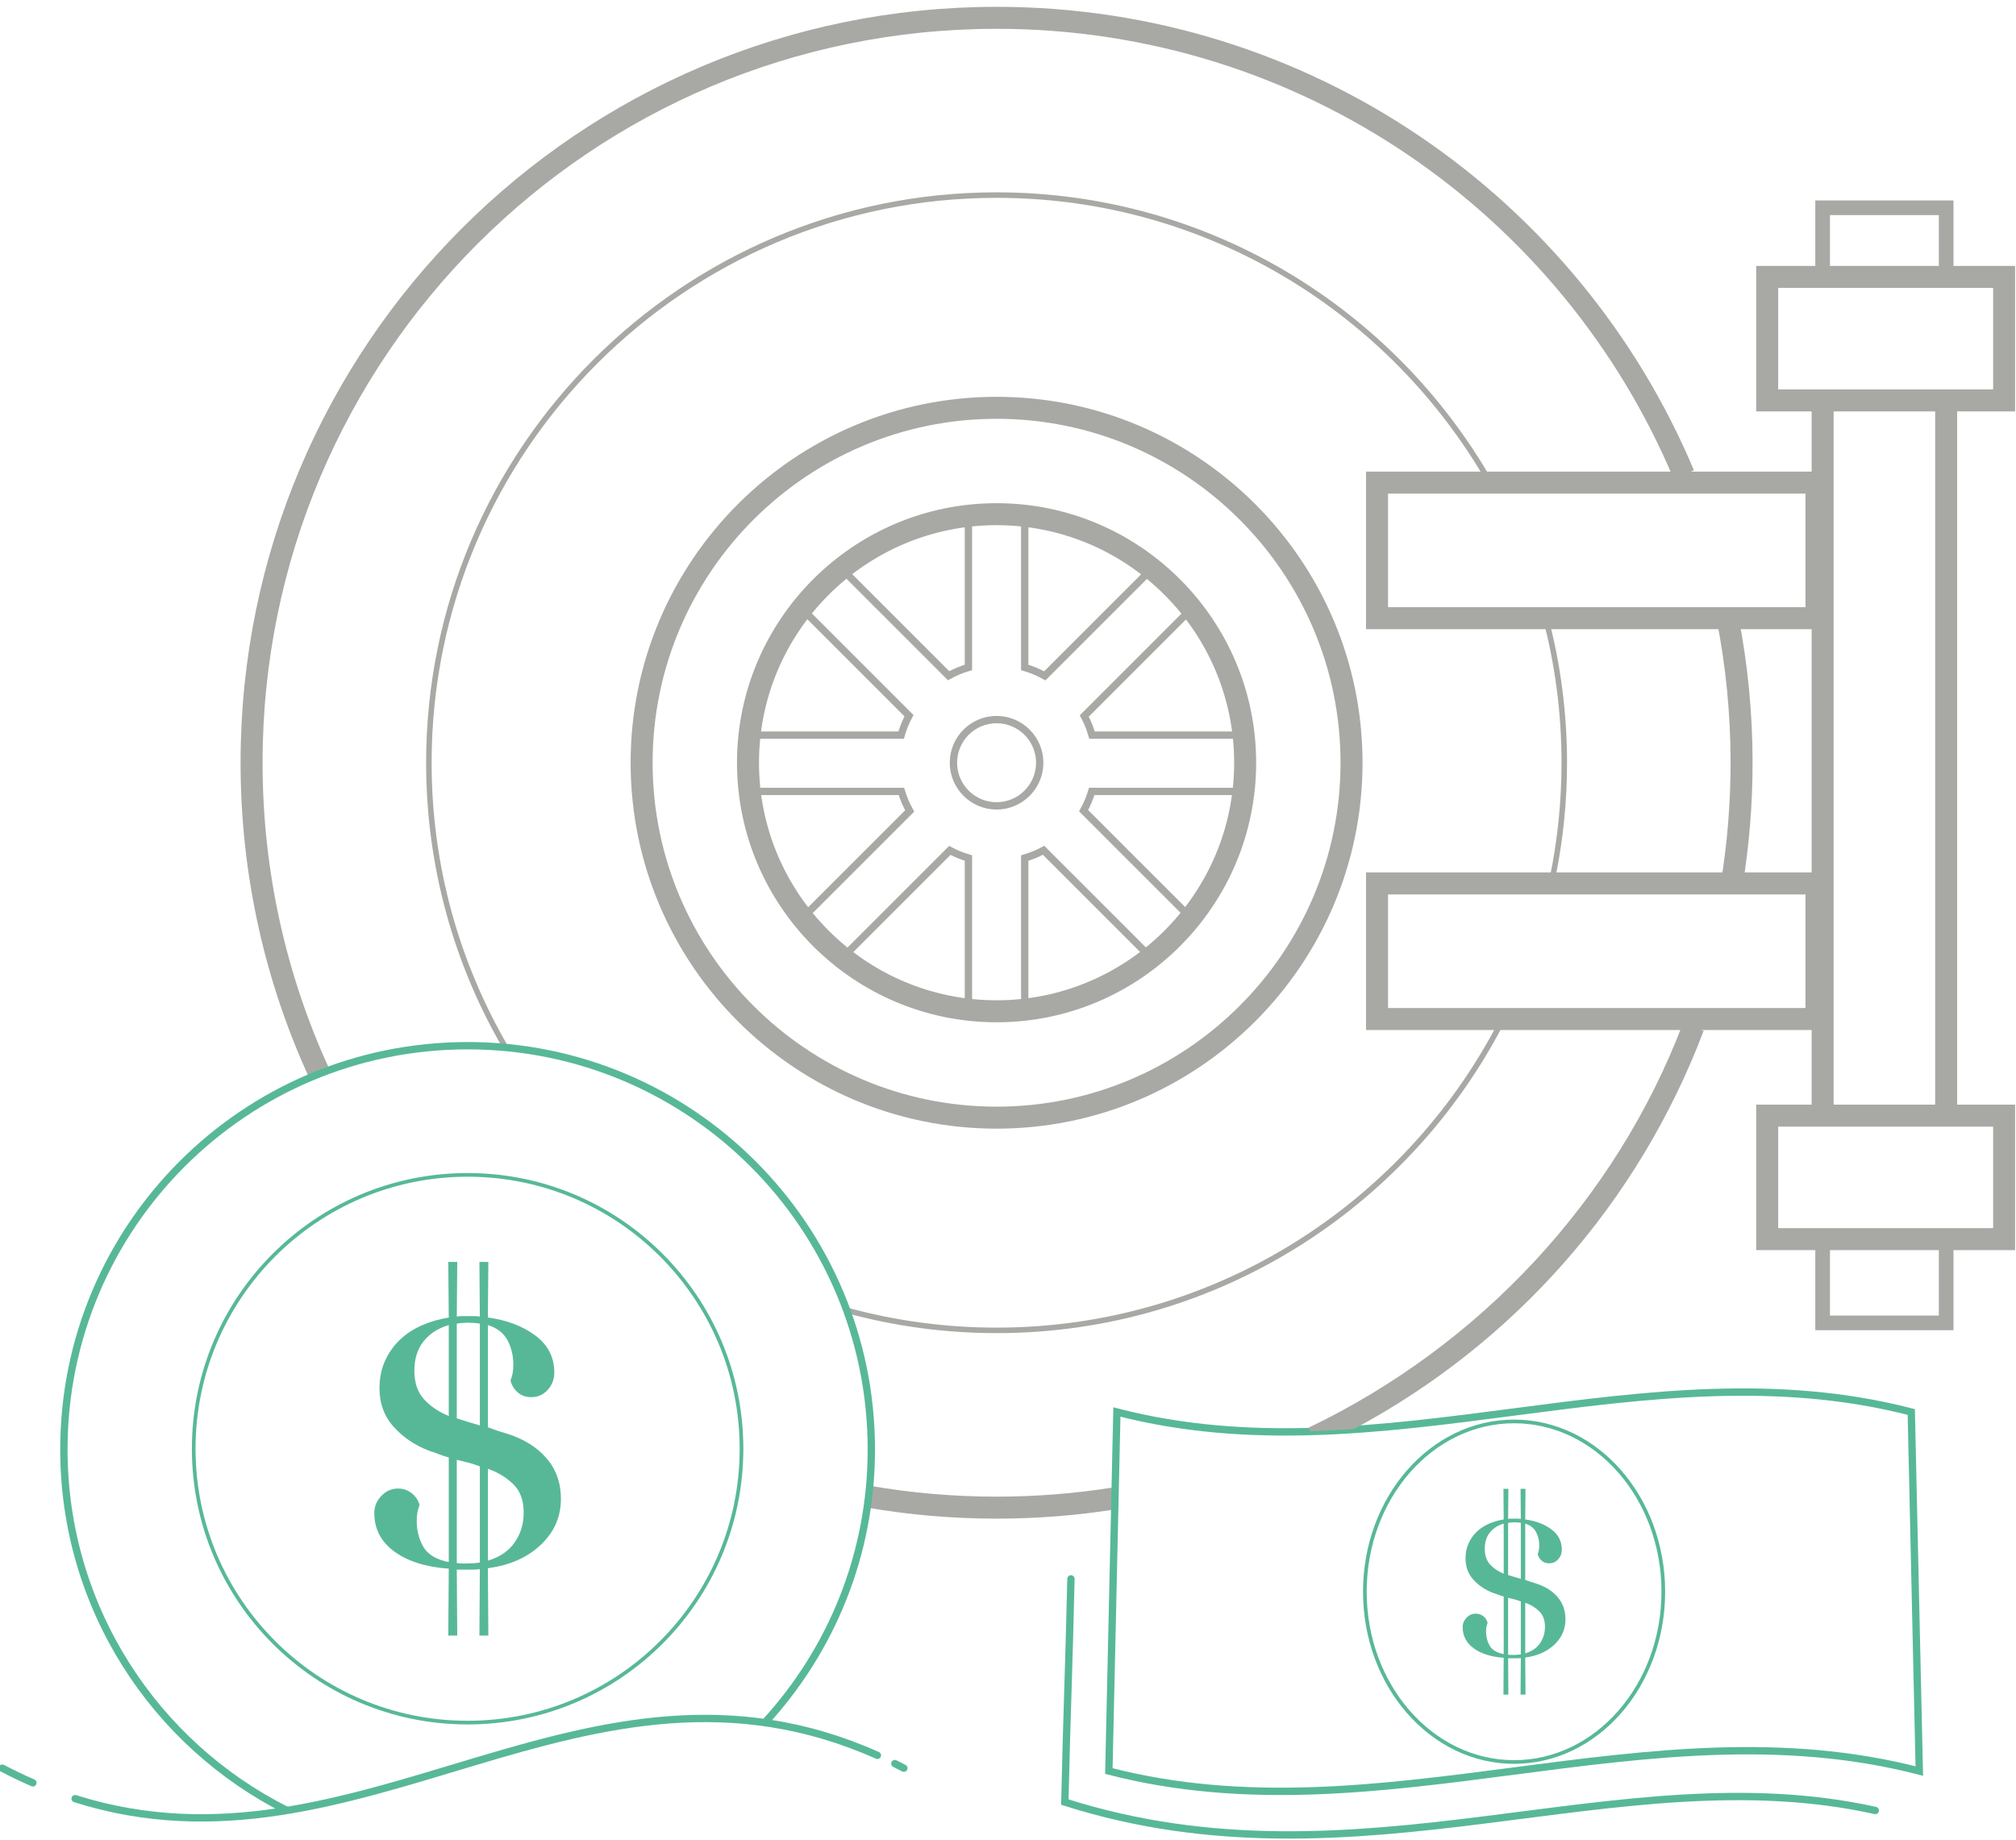
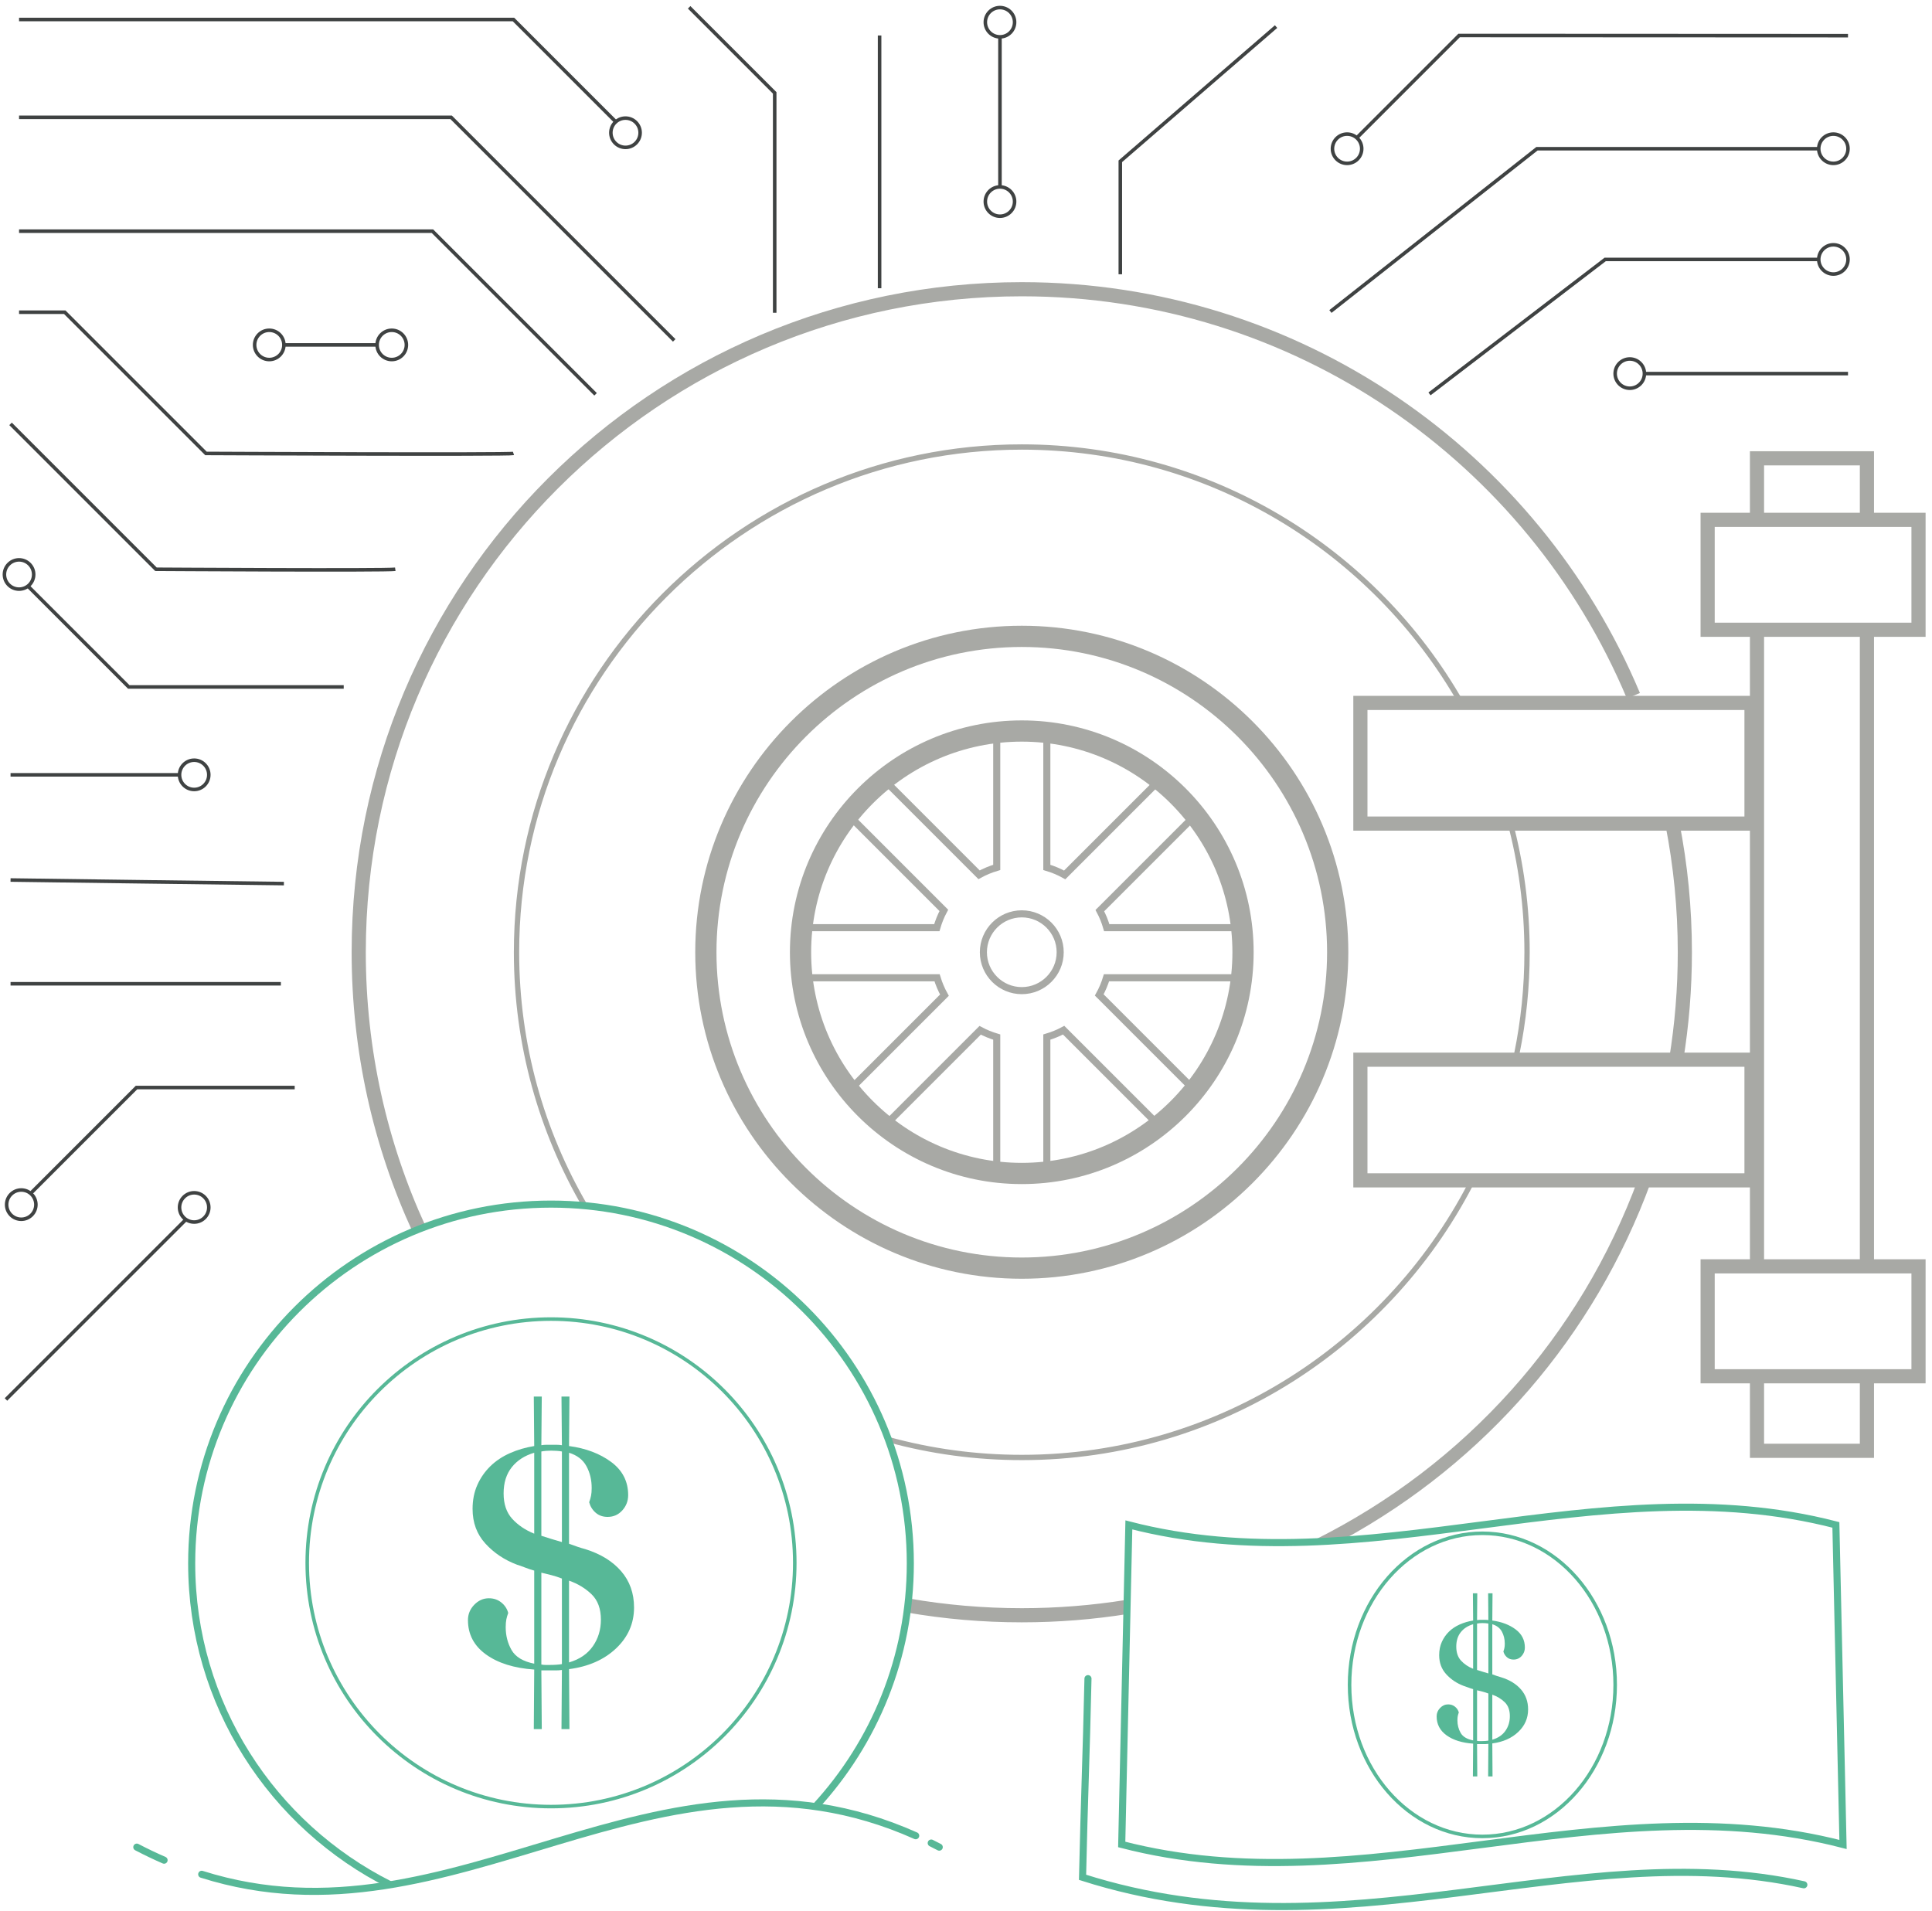
- <svg xmlns="http://www.w3.org/2000/svg" width="275px" height="251px" viewBox="0 0 275 251" version="1.1">
-   <g id="Social-Content" stroke="none" stroke-width="1" fill="none" fill-rule="evenodd">
-     <g id="Artboard-3" transform="translate(-181, -372)">
-       <g id="Group-288" transform="translate(181, 374)">
-         <path d="M236.238,118.525 C237.112,113.165 237.566,107.663 237.566,102.055 C237.566,95.307 236.908,88.713 235.654,82.334" id="Stroke-251" stroke="#A8A9A5" stroke-width="3" />
-         <path d="M118.481,202.185 C124.154,203.167 129.988,203.679 135.941,203.679 C141.437,203.679 146.831,203.243 152.089,202.403" id="Stroke-253" stroke="#A8A9A5" stroke-width="3" />
-         <path d="M229.682,62.742 C214.312,26.138 178.128,0.431 135.941,0.431 C79.816,0.431 34.317,45.93 34.317,102.055 C34.317,117.202 37.63,131.575 43.572,144.488" id="Stroke-255" stroke="#A8A9A5" stroke-width="3" />
-         <path d="M68.991,140.943 C62.323,129.507 58.501,116.219 58.501,102.055 C58.501,59.354 93.241,24.614 135.941,24.614 C164.754,24.614 189.941,40.431 203.278,63.838" id="Stroke-257" stroke="#A8A9A5" stroke-width="0.75" stroke-linecap="round" />
-         <path d="M205.32,136.442 C192.632,161.937 166.299,179.495 135.941,179.495 C128.869,179.495 122.014,178.542 115.501,176.757" id="Stroke-259" stroke="#A8A9A5" stroke-width="0.75" stroke-linecap="round" />
-         <path d="M210.741,81.97 C212.463,88.378 213.382,95.112 213.382,102.055 C213.382,107.393 212.839,112.607 211.805,117.643" id="Stroke-261" stroke="#A8A9A5" stroke-width="0.75" stroke-linecap="round" />
-         <path d="M135.941,150.475 C109.243,150.475 87.522,128.754 87.522,102.055 C87.522,75.356 109.243,53.636 135.941,53.636 C162.64,53.636 184.361,75.356 184.361,102.055 C184.361,128.754 162.64,150.475 135.941,150.475 Z" id="Stroke-263" stroke="#A8A9A5" stroke-width="3" />
-         <path d="M135.941,135.964 C117.245,135.964 102.033,120.752 102.033,102.055 C102.033,83.358 117.245,68.147 135.941,68.147 C154.638,68.147 169.85,83.358 169.85,102.055 C169.85,120.752 154.638,135.964 135.941,135.964 Z" id="Stroke-265" stroke="#A8A9A5" stroke-width="3" />
-         <polygon id="Stroke-267" stroke="#A8A9A5" stroke-width="3" points="187.839 82.334 247.784 82.334 247.784 63.84 187.839 63.84" />
-         <polygon id="Stroke-270" stroke="#A8A9A5" stroke-width="3" points="241.059 52.626 273.38 52.626 273.38 35.778 241.059 35.778" />
-         <polygon id="Stroke-271" stroke="#A8A9A5" stroke-width="3" points="241.059 167.048 273.38 167.048 273.38 150.2 241.059 150.2" />
-         <polyline id="Stroke-272" stroke="#A8A9A5" stroke-width="2" points="265.472 167.048 265.472 178.473 248.623 178.473 248.623 168.025" />
-         <polyline id="Stroke-274" stroke="#A8A9A5" stroke-width="2" points="248.623 35.778 248.623 26.346 265.472 26.346 265.472 35.778" />
-         <polygon id="Stroke-275" stroke="#A8A9A5" stroke-width="3" points="187.839 137.019 247.784 137.019 247.784 118.525 187.839 118.525" />
-         <path d="M135.941,107.94 C132.696,107.94 130.056,105.3 130.056,102.055 C130.056,98.81 132.696,96.169 135.941,96.169 C139.187,96.169 141.827,98.81 141.827,102.055 C141.827,105.3 139.187,107.94 135.941,107.94 Z M169.85,105.969 L169.85,98.291 L148.962,98.291 C148.698,97.377 148.346,96.5 147.905,95.676 L162.712,80.867 L157.284,75.438 L142.52,90.202 C141.66,89.723 140.742,89.337 139.781,89.053 L139.781,68.146 L132.102,68.146 L132.102,89.053 C131.153,89.334 130.247,89.711 129.396,90.182 L114.599,75.385 L109.17,80.815 L123.996,95.64 C123.545,96.474 123.188,97.363 122.92,98.291 L101.882,98.291 L101.882,105.969 L122.959,105.969 C123.241,106.904 123.622,107.794 124.088,108.632 L109.222,123.499 L114.652,128.928 L129.562,114.018 C130.364,114.447 131.214,114.794 132.102,115.056 L132.102,136.115 L139.781,136.115 L139.781,115.056 C140.681,114.791 141.545,114.439 142.356,114.001 L157.23,128.876 L162.66,123.446 L147.814,108.6 C148.272,107.772 148.645,106.891 148.924,105.969 L169.85,105.969 Z" id="Stroke-276" stroke="#A8A9A5" />
-         <path d="M226.889,215.148 C226.889,227.978 217.776,238.379 206.534,238.379 C195.291,238.379 186.178,227.978 186.178,215.148 C186.178,202.317 195.291,191.917 206.534,191.917 C217.776,191.917 226.889,202.317 226.889,215.148 Z" id="Stroke-277" stroke="#57B897" stroke-width="0.5" />
-         <path d="M209.956,217.804 C209.43,217.296 208.797,216.912 208.056,216.653 L208.056,223.556 C208.94,223.296 209.609,222.842 210.064,222.193 C210.518,221.544 210.746,220.795 210.746,219.946 C210.746,219.025 210.482,218.311 209.956,217.804 L209.956,217.804 Z M207.454,216.476 C207.153,216.359 206.864,216.264 206.587,216.193 C206.309,216.122 206.019,216.051 205.719,215.981 L205.719,223.733 C205.835,223.757 205.95,223.769 206.065,223.769 L206.447,223.769 C206.632,223.769 206.811,223.763 206.985,223.751 C207.158,223.739 207.314,223.721 207.454,223.698 L207.454,216.476 Z M207.454,205.75 C207.337,205.727 207.198,205.709 207.037,205.697 C206.875,205.685 206.713,205.679 206.552,205.679 C206.412,205.679 206.268,205.685 206.118,205.697 C205.968,205.709 205.835,205.727 205.719,205.75 L205.719,212.866 C206.297,213.055 206.875,213.232 207.454,213.396 L207.454,205.75 Z M205.117,205.856 C204.314,206.092 203.684,206.499 203.224,207.077 C202.763,207.656 202.533,208.393 202.533,209.289 C202.533,210.187 202.774,210.901 203.259,211.431 C203.742,211.962 204.362,212.382 205.117,212.689 L205.117,205.856 Z M212.028,222.37 C211.018,223.325 209.693,223.909 208.056,224.122 L208.091,229.185 L207.419,229.185 L207.454,224.194 C207.292,224.216 207.129,224.229 206.968,224.229 L206.482,224.229 L205.719,224.229 L205.755,229.185 L205.082,229.185 L205.117,224.158 C203.418,224.04 202.06,223.616 201.046,222.883 C200.031,222.153 199.523,221.184 199.523,219.981 C199.523,219.485 199.701,219.055 200.055,218.689 C200.409,218.323 200.822,218.14 201.294,218.14 C201.694,218.14 202.043,218.258 202.339,218.493 C202.634,218.73 202.828,219.025 202.923,219.379 C202.852,219.568 202.799,219.75 202.763,219.927 C202.727,220.105 202.71,220.323 202.71,220.582 C202.71,221.29 202.875,221.934 203.205,222.512 C203.536,223.09 204.173,223.474 205.117,223.662 L205.117,215.803 C204.857,215.733 204.592,215.644 204.321,215.537 C204.049,215.432 203.831,215.356 203.666,215.308 C202.604,214.907 201.713,214.311 200.993,213.52 C200.272,212.73 199.913,211.756 199.913,210.6 C199.913,209.845 200.049,209.166 200.32,208.564 C200.592,207.962 200.958,207.438 201.418,206.989 C201.878,206.541 202.427,206.175 203.063,205.892 C203.701,205.609 204.386,205.408 205.117,205.289 L205.082,201.113 L205.755,201.113 L205.719,205.219 C205.857,205.196 205.996,205.184 206.135,205.184 L206.586,205.184 L207.003,205.184 C207.164,205.184 207.314,205.196 207.454,205.219 L207.419,201.113 L208.091,201.113 L208.056,205.289 C209.472,205.479 210.657,205.927 211.613,206.635 C212.569,207.343 213.047,208.276 213.047,209.432 C213.047,209.927 212.882,210.358 212.551,210.724 C212.221,211.09 211.808,211.272 211.312,211.272 C210.911,211.272 210.574,211.155 210.304,210.918 C210.032,210.683 209.849,210.387 209.755,210.033 C209.826,209.845 209.879,209.661 209.914,209.485 C209.949,209.307 209.967,209.089 209.967,208.829 C209.967,208.146 209.819,207.532 209.524,206.989 C209.229,206.447 208.739,206.069 208.056,205.856 L208.056,213.538 C208.316,213.632 208.549,213.715 208.75,213.785 C208.952,213.857 209.184,213.927 209.445,213.998 C210.727,214.4 211.731,215.019 212.455,215.857 C213.181,216.695 213.543,217.715 213.543,218.918 C213.543,220.264 213.037,221.414 212.028,222.37 L212.028,222.37 Z" id="Fill-278" fill="#57B897" />
-         <path d="M261.809,239.612 C224.727,230.01 188.333,249.212 151.258,239.612 C151.623,223.285 151.988,206.958 152.353,190.63 C188.694,200.04 224.367,181.218 260.714,190.63 C261.079,206.958 261.445,223.285 261.809,239.612 Z" id="Stroke-279" stroke="#57B897" />
-         <path d="M255.804,244.992 C220.729,237.214 185.304,256.623 145.253,243.846 C145.532,231.416 145.809,225.825 146.086,213.395" id="Stroke-280" stroke="#57B897" stroke-linecap="round" />
-         <path d="M39.14,244.992 C21.099,235.948 8.715,217.285 8.715,195.73 C8.715,165.315 33.371,140.659 63.786,140.659 C94.202,140.659 118.858,165.315 118.858,195.73 C118.858,210.108 113.347,223.199 104.324,233.008" id="Stroke-281" stroke="#57B897" />
-         <path d="M101.148,195.643 C101.148,216.278 84.42,233.005 63.787,233.005 C43.152,233.005 26.424,216.278 26.424,195.643 C26.424,175.008 43.152,158.281 63.787,158.281 C84.42,158.281 101.148,175.008 101.148,195.643 Z" id="Stroke-282" stroke="#57B897" stroke-width="0.5" stroke-linecap="round" />
-         <path d="M70.002,200.465 C69.046,199.543 67.896,198.847 66.551,198.375 L66.551,210.909 C68.157,210.439 69.372,209.614 70.197,208.435 C71.022,207.257 71.436,205.896 71.436,204.354 C71.436,202.682 70.957,201.386 70.002,200.465 L70.002,200.465 Z M65.457,198.054 C64.911,197.84 64.387,197.668 63.883,197.54 C63.379,197.411 62.854,197.282 62.308,197.153 L62.308,211.231 C62.518,211.275 62.728,211.295 62.937,211.295 L63.631,211.295 C63.966,211.295 64.291,211.285 64.606,211.264 C64.922,211.242 65.205,211.21 65.457,211.166 L65.457,198.054 Z M65.457,178.577 C65.246,178.535 64.994,178.503 64.701,178.482 C64.407,178.46 64.113,178.449 63.819,178.449 C63.566,178.449 63.306,178.46 63.032,178.482 C62.759,178.503 62.518,178.535 62.308,178.577 L62.308,191.497 C63.357,191.841 64.407,192.162 65.457,192.462 L65.457,178.577 Z M61.215,178.771 C59.758,179.199 58.612,179.939 57.776,180.988 C56.94,182.038 56.523,183.378 56.523,185.005 C56.523,186.634 56.961,187.93 57.84,188.895 C58.718,189.859 59.844,190.62 61.215,191.177 L61.215,178.771 Z M73.763,208.756 C71.929,210.491 69.524,211.552 66.551,211.939 L66.614,221.13 L65.394,221.13 L65.457,212.067 C65.163,212.109 64.868,212.131 64.575,212.131 L63.694,212.131 L62.308,212.131 L62.372,221.13 L61.151,221.13 L61.215,212.002 C58.13,211.788 55.665,211.017 53.822,209.689 C51.981,208.361 51.059,206.603 51.059,204.417 C51.059,203.518 51.381,202.736 52.023,202.071 C52.665,201.407 53.416,201.075 54.273,201.075 C55.001,201.075 55.633,201.29 56.169,201.718 C56.705,202.147 57.059,202.682 57.23,203.324 C57.102,203.668 57.005,203.999 56.94,204.32 C56.876,204.643 56.844,205.039 56.844,205.51 C56.844,206.796 57.144,207.964 57.743,209.014 C58.343,210.064 59.5,210.76 61.215,211.103 L61.215,196.833 C60.743,196.704 60.261,196.543 59.77,196.351 C59.275,196.158 58.879,196.02 58.579,195.933 C56.651,195.205 55.033,194.123 53.727,192.687 C52.419,191.252 51.766,189.484 51.766,187.384 C51.766,186.013 52.013,184.78 52.505,183.688 C52.997,182.595 53.662,181.642 54.498,180.827 C55.333,180.014 56.33,179.349 57.486,178.835 C58.644,178.32 59.887,177.957 61.215,177.742 L61.151,170.157 L62.372,170.157 L62.308,177.613 C62.559,177.571 62.811,177.549 63.063,177.549 L63.882,177.549 L64.638,177.549 C64.931,177.549 65.204,177.571 65.457,177.613 L65.394,170.157 L66.614,170.157 L66.551,177.742 C69.121,178.085 71.274,178.899 73.01,180.185 C74.745,181.471 75.613,183.163 75.613,185.263 C75.613,186.162 75.314,186.945 74.713,187.609 C74.112,188.274 73.363,188.605 72.464,188.605 C71.734,188.605 71.123,188.391 70.632,187.963 C70.139,187.534 69.807,186.998 69.636,186.356 C69.765,186.013 69.86,185.68 69.925,185.36 C69.989,185.037 70.021,184.642 70.021,184.17 C70.021,182.928 69.753,181.814 69.217,180.827 C68.682,179.842 67.792,179.156 66.551,178.771 L66.551,192.719 C67.024,192.891 67.445,193.04 67.812,193.169 C68.179,193.298 68.599,193.426 69.073,193.555 C71.401,194.283 73.225,195.408 74.539,196.929 C75.856,198.45 76.514,200.304 76.514,202.489 C76.514,204.932 75.596,207.021 73.763,208.756 L73.763,208.756 Z" id="Fill-283" fill="#57B897" />
-         <path d="M4.486,241.222 C3.104,240.62 1.711,239.955 0.306,239.221" id="Stroke-284" stroke="#57B897" stroke-linecap="round" />
-         <path d="M119.683,237.472 C79.881,219.697 49.13,255.679 10.251,243.383" id="Stroke-285" stroke="#57B897" stroke-linecap="round" />
-         <path d="M123.291,239.221 C122.881,239.006 122.471,238.798 122.062,238.595" id="Stroke-286" stroke="#57B897" stroke-linecap="round" />
-         <path d="M229.586,137.566 C220.405,161.76 201.805,181.623 178.425,192.807 L178.813,193.266 C180.258,193.193 182.76,193.063 184.666,192.963 C206.652,181.183 223.504,162.051 232.391,138.63 L229.586,137.566 Z" id="Fill-287" fill="#A8A9A5" />
-         <path d="M248.623,150.2 L248.623,52.626" id="Stroke-269" stroke="#A8A9A5" stroke-width="3" />
-         <path d="M265.472,52.626 L265.472,150.2" id="Stroke-273" stroke="#A8A9A5" stroke-width="3" />
+ <svg xmlns="http://www.w3.org/2000/svg" width="273px" height="270px" viewBox="0 0 273 270" version="1.1">
+   <g id="Icon" stroke="none" stroke-width="1" fill="none" fill-rule="evenodd">
+     <g id="Artboard-3" transform="translate(-166, -291)">
+       <g id="why" transform="translate(166, 291.89)">
+         <g id="Group" transform="translate(0.62535, 0.1451)" stroke="#3F4242" stroke-width="0.5">
+           <path d="M56.799,47.706 C56.799,48.848 55.873,49.773 54.732,49.773 C53.589,49.773 52.663,48.848 52.663,47.706 C52.663,46.564 53.589,45.638 54.732,45.638 C55.873,45.638 56.799,46.564 56.799,47.706 Z" id="Stroke-277" />
+           <path d="M3.529,81.612 C2.721,82.419 1.413,82.419 0.605,81.612 C-0.202,80.804 -0.202,79.495 0.605,78.688 C1.413,77.88 2.721,77.88 3.529,78.688 C4.337,79.495 4.337,80.804 3.529,81.612 Z" id="Stroke-278" />
+           <path d="M89.222,19.186 C88.414,19.993 87.105,19.993 86.298,19.186 C85.491,18.378 85.491,17.069 86.298,16.262 C87.105,15.454 88.414,15.454 89.222,16.262 C90.03,17.069 90.03,18.378 89.222,19.186 Z" id="Stroke-279" />
+           <path d="M142.135,28.911 C141.327,29.719 140.018,29.719 139.21,28.911 C138.404,28.104 138.404,26.794 139.21,25.987 C140.018,25.18 141.327,25.18 142.135,25.987 C142.943,26.794 142.943,28.104 142.135,28.911 Z" id="Stroke-280" />
+           <path d="M142.135,3.566 C141.327,4.374 140.018,4.374 139.21,3.566 C138.404,2.759 138.404,1.449 139.21,0.642 C140.018,-0.165 141.327,-0.165 142.135,0.642 C142.943,1.449 142.943,2.759 142.135,3.566 Z" id="Stroke-281" />
+           <path d="M39.49,47.706 C39.49,48.848 38.564,49.773 37.423,49.773 C36.28,49.773 35.354,48.848 35.354,47.706 C35.354,46.564 36.28,45.638 37.423,45.638 C38.564,45.638 39.49,46.564 39.49,47.706 Z" id="Stroke-282" />
+           <path d="M28.879,108.46 C28.879,109.602 27.953,110.528 26.812,110.528 C25.67,110.528 24.744,109.602 24.744,108.46 C24.744,107.318 25.67,106.393 26.812,106.393 C27.953,106.393 28.879,107.318 28.879,108.46 Z" id="Stroke-283" />
+           <path d="M25.35,171.053 C24.542,170.246 24.542,168.937 25.35,168.129 C26.158,167.322 27.466,167.322 28.274,168.129 C29.081,168.937 29.081,170.246 28.274,171.053 C27.466,171.861 26.158,171.861 25.35,171.053 Z" id="Stroke-284" />
+           <path d="M71.932,63.042 C71.342,63.239 28.48,63.042 28.48,63.042 L8.523,43.085 L2.068,43.085" id="Stroke-285" />
+           <path d="M55.231,79.41 C53.854,79.607 21.413,79.41 21.413,79.41 L0.866,58.864" id="Stroke-286" />
+           <path d="M39.49,47.706 L52.663,47.706" id="Stroke-287" />
+           <polyline id="Stroke-288" points="83.532 54.686 60.478 31.632 2.067 31.632" />
+           <polyline id="Stroke-289" points="94.644 47.068 63.123 15.547 2.068 15.547" />
+           <polyline id="Stroke-290" points="86.376 16.165 71.932 1.721 2.067 1.721" />
+           <path d="M188.263,21.445 C189.071,22.253 190.379,22.253 191.187,21.445 C191.994,20.638 191.994,19.329 191.187,18.521 C190.379,17.714 189.071,17.714 188.263,18.521 C187.455,19.329 187.455,20.638 188.263,21.445 Z" id="Stroke-291" />
+           <path d="M256.977,37.088 C257.784,37.896 259.093,37.896 259.901,37.088 C260.708,36.281 260.708,34.971 259.901,34.164 C259.093,33.357 257.784,33.357 256.977,34.164 C256.169,34.971 256.169,36.281 256.977,37.088 Z" id="Stroke-292" />
+           <path d="M228.209,53.223 C229.017,54.031 230.326,54.031 231.133,53.223 C231.94,52.416 231.94,51.106 231.133,50.299 C230.326,49.492 229.017,49.492 228.209,50.299 C227.401,51.106 227.401,52.416 228.209,53.223 Z" id="Stroke-293" />
+           <polyline id="Stroke-294" points="201.37 54.626 226.194 35.626 256.37 35.626" />
+           <polyline id="Stroke-295" points="187.37 42.983 216.554 19.983 256.37 19.983" />
+           <polyline id="Stroke-296" points="191.108 18.424 205.552 3.98 260.505 4.005" />
+           <polyline id="Stroke-297" points="47.944 96.039 17.567 96.039 3.335 81.807" />
+           <path d="M24.744,108.46 L0.866,108.46" id="Stroke-298" />
+           <path d="M39.49,123.829 C38.31,123.829 0.866,123.324 0.866,123.324" id="Stroke-299" />
+           <path d="M260.506,19.983 C260.506,21.125 259.58,22.051 258.439,22.051 C257.296,22.051 256.37,21.125 256.37,19.983 C256.37,18.841 257.296,17.916 258.439,17.916 C259.58,17.916 260.506,18.841 260.506,19.983 Z" id="Stroke-300" />
+           <path d="M3.842,167.735 C4.649,168.543 4.649,169.851 3.842,170.659 C3.034,171.466 1.725,171.466 0.917,170.659 C0.11,169.851 0.11,168.543 0.917,167.735 C1.725,166.927 3.034,166.927 3.842,167.735 Z" id="Stroke-301" />
+           <path d="M39.063,137.986 L0.866,137.986" id="Stroke-302" />
+           <polyline id="Stroke-303" points="41.016 152.649 18.662 152.649 3.812 167.499" />
+           <path d="M108.843,43.159 L108.843,12.09 C106.914,10.161 96.753,-1.70530257e-13 96.753,-1.70530257e-13" id="Stroke-304" />
+           <path d="M123.665,39.696 L123.665,3.98" id="Stroke-305" />
+           <polyline id="Stroke-306" points="157.68 37.723 157.68 21.759 179.69 2.723" />
+           <path d="M140.673,25.381 L140.673,4.172" id="Stroke-307" />
+           <path d="M25.622,171.327 L0.219,196.73" id="Stroke-308" />
+           <path d="M231.739,51.761 L260.506,51.761" id="Stroke-309" />
+         </g>
+         <path d="M236.851,148.86 C237.657,143.918 238.076,138.845 238.076,133.675 C238.076,127.454 237.469,121.375 236.313,115.493" id="Stroke-241" stroke="#A8A9A5" stroke-width="2" />
+         <path d="M128.285,225.991 C133.514,226.897 138.893,227.369 144.382,227.369 C149.448,227.369 154.423,226.967 159.27,226.192" id="Stroke-243" stroke="#A8A9A5" stroke-width="2" />
+         <path d="M230.807,97.43 C216.637,63.682 183.278,39.982 144.382,39.982 C92.637,39.982 50.689,81.93 50.689,133.676 C50.689,147.639 53.744,160.89 59.222,172.796" id="Stroke-245" stroke="#A8A9A5" stroke-width="2" />
+         <path d="M82.657,169.528 C76.51,158.986 72.986,146.734 72.986,133.675 C72.986,94.307 105.014,62.278 144.383,62.278 C170.946,62.278 194.169,76.861 206.465,98.441" id="Stroke-247" stroke="#A8A9A5" stroke-width="0.75" stroke-linecap="round" />
+         <path d="M208.347,165.379 C196.649,188.884 172.37,205.072 144.382,205.072 C137.862,205.072 131.542,204.193 125.536,202.548" id="Stroke-249" stroke="#A8A9A5" stroke-width="0.75" stroke-linecap="round" />
+         <path d="M213.344,115.158 C214.932,121.066 215.779,127.274 215.779,133.676 C215.779,138.597 215.279,143.404 214.325,148.047" id="Stroke-251" stroke="#A8A9A5" stroke-width="0.75" stroke-linecap="round" />
+         <path d="M144.382,178.316 C119.767,178.316 99.741,158.29 99.741,133.675 C99.741,109.061 119.767,89.035 144.382,89.035 C168.997,89.035 189.023,109.061 189.023,133.675 C189.023,158.29 168.997,178.316 144.382,178.316 Z" id="Stroke-253" stroke="#A8A9A5" stroke-width="3" />
+         <polygon id="Stroke-255" stroke="#A8A9A5" stroke-width="2" points="192.229 115.494 247.496 115.494 247.496 98.443 192.229 98.443" />
+         <path d="M248.271,178.062 L248.271,88.104" id="Stroke-257" stroke="#A8A9A5" stroke-width="2" />
+         <polygon id="Stroke-258" stroke="#A8A9A5" stroke-width="2" points="241.296 88.104 271.095 88.104 271.095 72.571 241.296 72.571" />
+         <polygon id="Stroke-259" stroke="#A8A9A5" stroke-width="2" points="241.296 193.597 271.095 193.597 271.095 178.063 241.296 178.063" />
+         <polyline id="Stroke-260" stroke="#A8A9A5" stroke-width="2" points="263.804 193.597 263.804 204.129 248.271 204.129 248.271 194.496" />
+         <path d="M263.804,88.104 L263.804,178.062" id="Stroke-261" stroke="#A8A9A5" stroke-width="2" />
+         <polyline id="Stroke-262" stroke="#A8A9A5" stroke-width="2" points="248.271 72.571 248.271 63.876 263.804 63.876 263.804 72.571" />
+         <polygon id="Stroke-263" stroke="#A8A9A5" stroke-width="2" points="192.229 165.911 247.496 165.911 247.496 148.86 192.229 148.86" />
+         <path d="M144.382,139.101 C141.39,139.101 138.956,136.667 138.956,133.675 C138.956,130.683 141.39,128.249 144.382,128.249 C147.374,128.249 149.809,130.683 149.809,133.675 C149.809,136.667 147.374,139.101 144.382,139.101 Z M175.645,137.284 L175.645,130.205 L156.387,130.205 C156.144,129.362 155.819,128.554 155.412,127.794 L169.065,114.141 L164.059,109.135 L150.447,122.747 C149.654,122.306 148.808,121.95 147.922,121.688 L147.922,102.413 L140.843,102.413 L140.843,121.688 C139.968,121.947 139.132,122.295 138.348,122.729 L124.705,109.086 L119.7,114.092 L133.368,127.761 C132.953,128.53 132.624,129.35 132.377,130.205 L112.982,130.205 L112.982,137.284 L132.412,137.284 C132.673,138.146 133.024,138.967 133.454,139.74 L119.748,153.446 L124.754,158.452 L138.5,144.705 C139.239,145.1 140.025,145.42 140.843,145.663 L140.843,165.077 L147.922,165.077 L147.922,145.663 C148.752,145.416 149.548,145.092 150.296,144.689 L164.01,158.403 L169.015,153.397 L155.328,139.709 C155.751,138.946 156.095,138.134 156.352,137.284 L175.645,137.284 Z" id="Stroke-264" stroke="#A8A9A5" />
+         <path d="M254.891,265.457 C222.553,258.286 189.893,276.181 152.968,264.4 C153.224,252.941 153.48,247.786 153.736,236.327" id="Stroke-265" stroke="#57B897" stroke-linecap="round" />
+         <path d="M55.136,265.457 C38.502,257.119 27.085,239.913 27.085,220.04 C27.085,191.998 49.818,169.267 77.859,169.267 C105.9,169.267 128.632,191.998 128.632,220.04 C128.632,233.296 123.552,245.365 115.232,254.408" id="Stroke-266" stroke="#57B897" />
+         <path d="M112.305,219.96 C112.305,238.984 96.882,254.406 77.859,254.406 C58.834,254.406 43.412,238.984 43.412,219.96 C43.412,200.936 58.834,185.514 77.859,185.514 C96.882,185.514 112.305,200.936 112.305,219.96 Z" id="Stroke-267" stroke="#57B897" stroke-width="0.5" stroke-linecap="round" />
+         <path d="M83.589,224.404 C82.707,223.555 81.648,222.913 80.407,222.478 L80.407,234.035 C81.889,233.6 83.009,232.84 83.77,231.753 C84.529,230.667 84.91,229.412 84.91,227.99 C84.91,226.449 84.47,225.255 83.589,224.404 L83.589,224.404 Z M79.4,222.182 C78.896,221.985 78.412,221.826 77.947,221.708 C77.483,221.59 76.998,221.47 76.495,221.352 L76.495,234.331 C76.689,234.371 76.883,234.39 77.075,234.39 L77.715,234.39 C78.024,234.39 78.323,234.381 78.615,234.36 C78.905,234.341 79.167,234.311 79.4,234.271 L79.4,222.182 Z M79.4,204.225 C79.204,204.186 78.972,204.157 78.702,204.136 C78.431,204.117 78.16,204.107 77.889,204.107 C77.656,204.107 77.415,204.117 77.163,204.136 C76.911,204.157 76.689,204.186 76.495,204.225 L76.495,216.137 C77.463,216.454 78.431,216.751 79.4,217.026 L79.4,204.225 Z M75.488,204.404 C74.145,204.8 73.088,205.48 72.318,206.448 C71.547,207.417 71.162,208.651 71.162,210.152 C71.162,211.654 71.567,212.848 72.376,213.737 C73.186,214.626 74.224,215.328 75.488,215.841 L75.488,204.404 Z M87.057,232.049 C85.366,233.649 83.15,234.627 80.407,234.982 L80.466,243.457 L79.34,243.457 L79.4,235.101 C79.128,235.139 78.857,235.16 78.586,235.16 L77.774,235.16 L76.495,235.16 L76.555,243.457 L75.429,243.457 L75.488,235.042 C72.644,234.844 70.371,234.133 68.673,232.908 C66.974,231.684 66.124,230.064 66.124,228.049 C66.124,227.219 66.421,226.499 67.014,225.886 C67.606,225.274 68.297,224.967 69.087,224.967 C69.759,224.967 70.341,225.166 70.836,225.56 C71.33,225.956 71.655,226.449 71.814,227.042 C71.695,227.358 71.607,227.664 71.547,227.96 C71.488,228.257 71.458,228.622 71.458,229.056 C71.458,230.241 71.734,231.318 72.287,232.286 C72.84,233.255 73.907,233.896 75.488,234.212 L75.488,221.056 C75.053,220.937 74.609,220.79 74.155,220.611 C73.699,220.434 73.334,220.306 73.059,220.226 C71.28,219.555 69.788,218.558 68.584,217.233 C67.378,215.911 66.777,214.281 66.777,212.344 C66.777,211.081 67.004,209.944 67.458,208.937 C67.911,207.929 68.525,207.05 69.296,206.3 C70.066,205.55 70.985,204.937 72.05,204.463 C73.117,203.989 74.263,203.653 75.488,203.456 L75.429,196.463 L76.555,196.463 L76.495,203.337 C76.727,203.298 76.959,203.277 77.192,203.277 L77.946,203.277 L78.644,203.277 C78.914,203.277 79.166,203.298 79.4,203.337 L79.34,196.463 L80.466,196.463 L80.407,203.456 C82.777,203.772 84.762,204.522 86.362,205.707 C87.962,206.892 88.763,208.454 88.763,210.389 C88.763,211.218 88.486,211.94 87.933,212.552 C87.379,213.165 86.689,213.47 85.859,213.47 C85.187,213.47 84.623,213.273 84.17,212.878 C83.716,212.484 83.409,211.989 83.252,211.396 C83.37,211.081 83.459,210.774 83.518,210.478 C83.577,210.181 83.607,209.817 83.607,209.382 C83.607,208.236 83.36,207.209 82.865,206.3 C82.372,205.391 81.552,204.759 80.407,204.404 L80.407,217.263 C80.844,217.422 81.232,217.559 81.569,217.678 C81.908,217.797 82.296,217.915 82.733,218.034 C84.88,218.706 86.56,219.743 87.773,221.145 C88.985,222.548 89.593,224.256 89.593,226.271 C89.593,228.523 88.746,230.449 87.057,232.049 L87.057,232.049 Z" id="Fill-268" fill="#57B897" />
+         <path d="M23.186,261.98 C21.912,261.426 20.627,260.813 19.332,260.136" id="Stroke-269" stroke="#57B897" stroke-linecap="round" />
+         <path d="M129.393,258.524 C92.698,242.136 64.347,275.31 28.501,263.974" id="Stroke-270" stroke="#57B897" stroke-linecap="round" />
+         <path d="M132.72,260.137 C132.341,259.939 131.963,259.746 131.586,259.559" id="Stroke-271" stroke="#57B897" stroke-linecap="round" />
+         <path d="M231.518,165.595 C223.327,187.949 207.074,206.093 185.738,216.735 L189.71,216.735 C209.916,205.707 225.303,187.913 233.248,166.229 L231.518,165.595 Z" id="Fill-272" fill="#A8A9A5" />
+         <path d="M228.232,237.205 C228.232,249.034 219.831,258.623 209.465,258.623 C199.101,258.623 190.699,249.034 190.699,237.205 C190.699,225.376 199.101,215.786 209.465,215.786 C219.831,215.786 228.232,225.376 228.232,237.205 Z" id="Stroke-273" stroke="#57B897" stroke-width="0.5" />
+         <path d="M212.621,239.652 C212.136,239.184 211.552,238.831 210.869,238.591 L210.869,244.956 C211.684,244.716 212.302,244.298 212.721,243.7 C213.14,243.101 213.349,242.41 213.349,241.627 C213.349,240.778 213.106,240.121 212.621,239.652 L212.621,239.652 Z M210.313,238.428 C210.036,238.32 209.77,238.232 209.515,238.168 C209.258,238.102 208.991,238.037 208.714,237.971 L208.714,245.119 C208.821,245.141 208.928,245.152 209.034,245.152 L209.387,245.152 C209.557,245.152 209.722,245.147 209.882,245.135 C210.042,245.125 210.185,245.108 210.313,245.087 L210.313,238.428 Z M210.313,228.54 C210.206,228.518 210.078,228.502 209.93,228.491 C209.78,228.479 209.631,228.474 209.481,228.474 C209.353,228.474 209.221,228.479 209.082,228.491 C208.943,228.502 208.821,228.518 208.714,228.54 L208.714,235.099 C209.248,235.274 209.78,235.437 210.313,235.589 L210.313,228.54 Z M208.16,228.637 C207.42,228.855 206.838,229.23 206.414,229.763 C205.989,230.297 205.777,230.976 205.777,231.803 C205.777,232.631 206,233.288 206.446,233.778 C206.892,234.267 207.463,234.654 208.16,234.936 L208.16,228.637 Z M214.531,243.863 C213.6,244.744 212.379,245.282 210.869,245.478 L210.901,250.145 L210.281,250.145 L210.313,245.544 C210.164,245.565 210.015,245.576 209.866,245.576 L209.419,245.576 L208.714,245.576 L208.747,250.145 L208.127,250.145 L208.16,245.51 C206.593,245.402 205.342,245.01 204.406,244.336 C203.471,243.662 203.003,242.769 203.003,241.66 C203.003,241.203 203.166,240.806 203.492,240.468 C203.818,240.131 204.199,239.963 204.635,239.963 C205.004,239.963 205.325,240.072 205.598,240.289 C205.87,240.506 206.049,240.778 206.137,241.105 C206.071,241.279 206.022,241.447 205.989,241.61 C205.957,241.774 205.94,241.975 205.94,242.215 C205.94,242.867 206.093,243.46 206.397,243.993 C206.701,244.526 207.289,244.88 208.16,245.053 L208.16,237.808 C207.92,237.743 207.675,237.662 207.426,237.563 C207.175,237.465 206.974,237.395 206.821,237.351 C205.843,236.982 205.02,236.432 204.357,235.703 C203.693,234.974 203.362,234.077 203.362,233.01 C203.362,232.315 203.487,231.689 203.737,231.134 C203.987,230.579 204.325,230.095 204.749,229.681 C205.173,229.268 205.68,228.931 206.267,228.67 C206.854,228.409 207.485,228.224 208.16,228.115 L208.127,224.264 L208.747,224.264 L208.714,228.049 C208.842,228.028 208.97,228.017 209.098,228.017 L209.514,228.017 L209.897,228.017 C210.047,228.017 210.185,228.028 210.313,228.049 L210.281,224.264 L210.901,224.264 L210.869,228.115 C212.174,228.29 213.267,228.703 214.148,229.355 C215.03,230.008 215.471,230.868 215.471,231.934 C215.471,232.39 215.318,232.788 215.014,233.125 C214.708,233.463 214.328,233.631 213.871,233.631 C213.501,233.631 213.19,233.522 212.941,233.304 C212.69,233.088 212.522,232.815 212.435,232.489 C212.501,232.315 212.55,232.146 212.582,231.983 C212.615,231.819 212.631,231.619 212.631,231.379 C212.631,230.748 212.495,230.182 212.223,229.681 C211.951,229.181 211.499,228.833 210.869,228.637 L210.869,235.719 C211.109,235.806 211.323,235.882 211.509,235.948 C211.695,236.013 211.909,236.079 212.149,236.144 C213.332,236.514 214.258,237.085 214.925,237.857 C215.594,238.63 215.928,239.571 215.928,240.68 C215.928,241.921 215.462,242.981 214.531,243.863 L214.531,243.863 Z" id="Fill-274" fill="#57B897" />
+         <path d="M144.382,164.938 C127.145,164.938 113.119,150.914 113.119,133.675 C113.119,116.437 127.145,102.413 144.382,102.413 C161.62,102.413 175.645,116.437 175.645,133.675 C175.645,150.914 161.62,164.938 144.382,164.938 Z" id="Stroke-276" stroke="#A8A9A5" stroke-width="3" />
+         <path d="M260.427,259.76 C226.239,250.907 192.685,268.611 158.504,259.76 C158.84,244.707 159.176,229.654 159.513,214.601 C193.018,223.277 225.906,205.924 259.418,214.601 C259.753,229.654 260.091,244.707 260.427,259.76 Z" id="Stroke-275" stroke="#57B897" />
      </g>
    </g>
  </g>
</svg>
